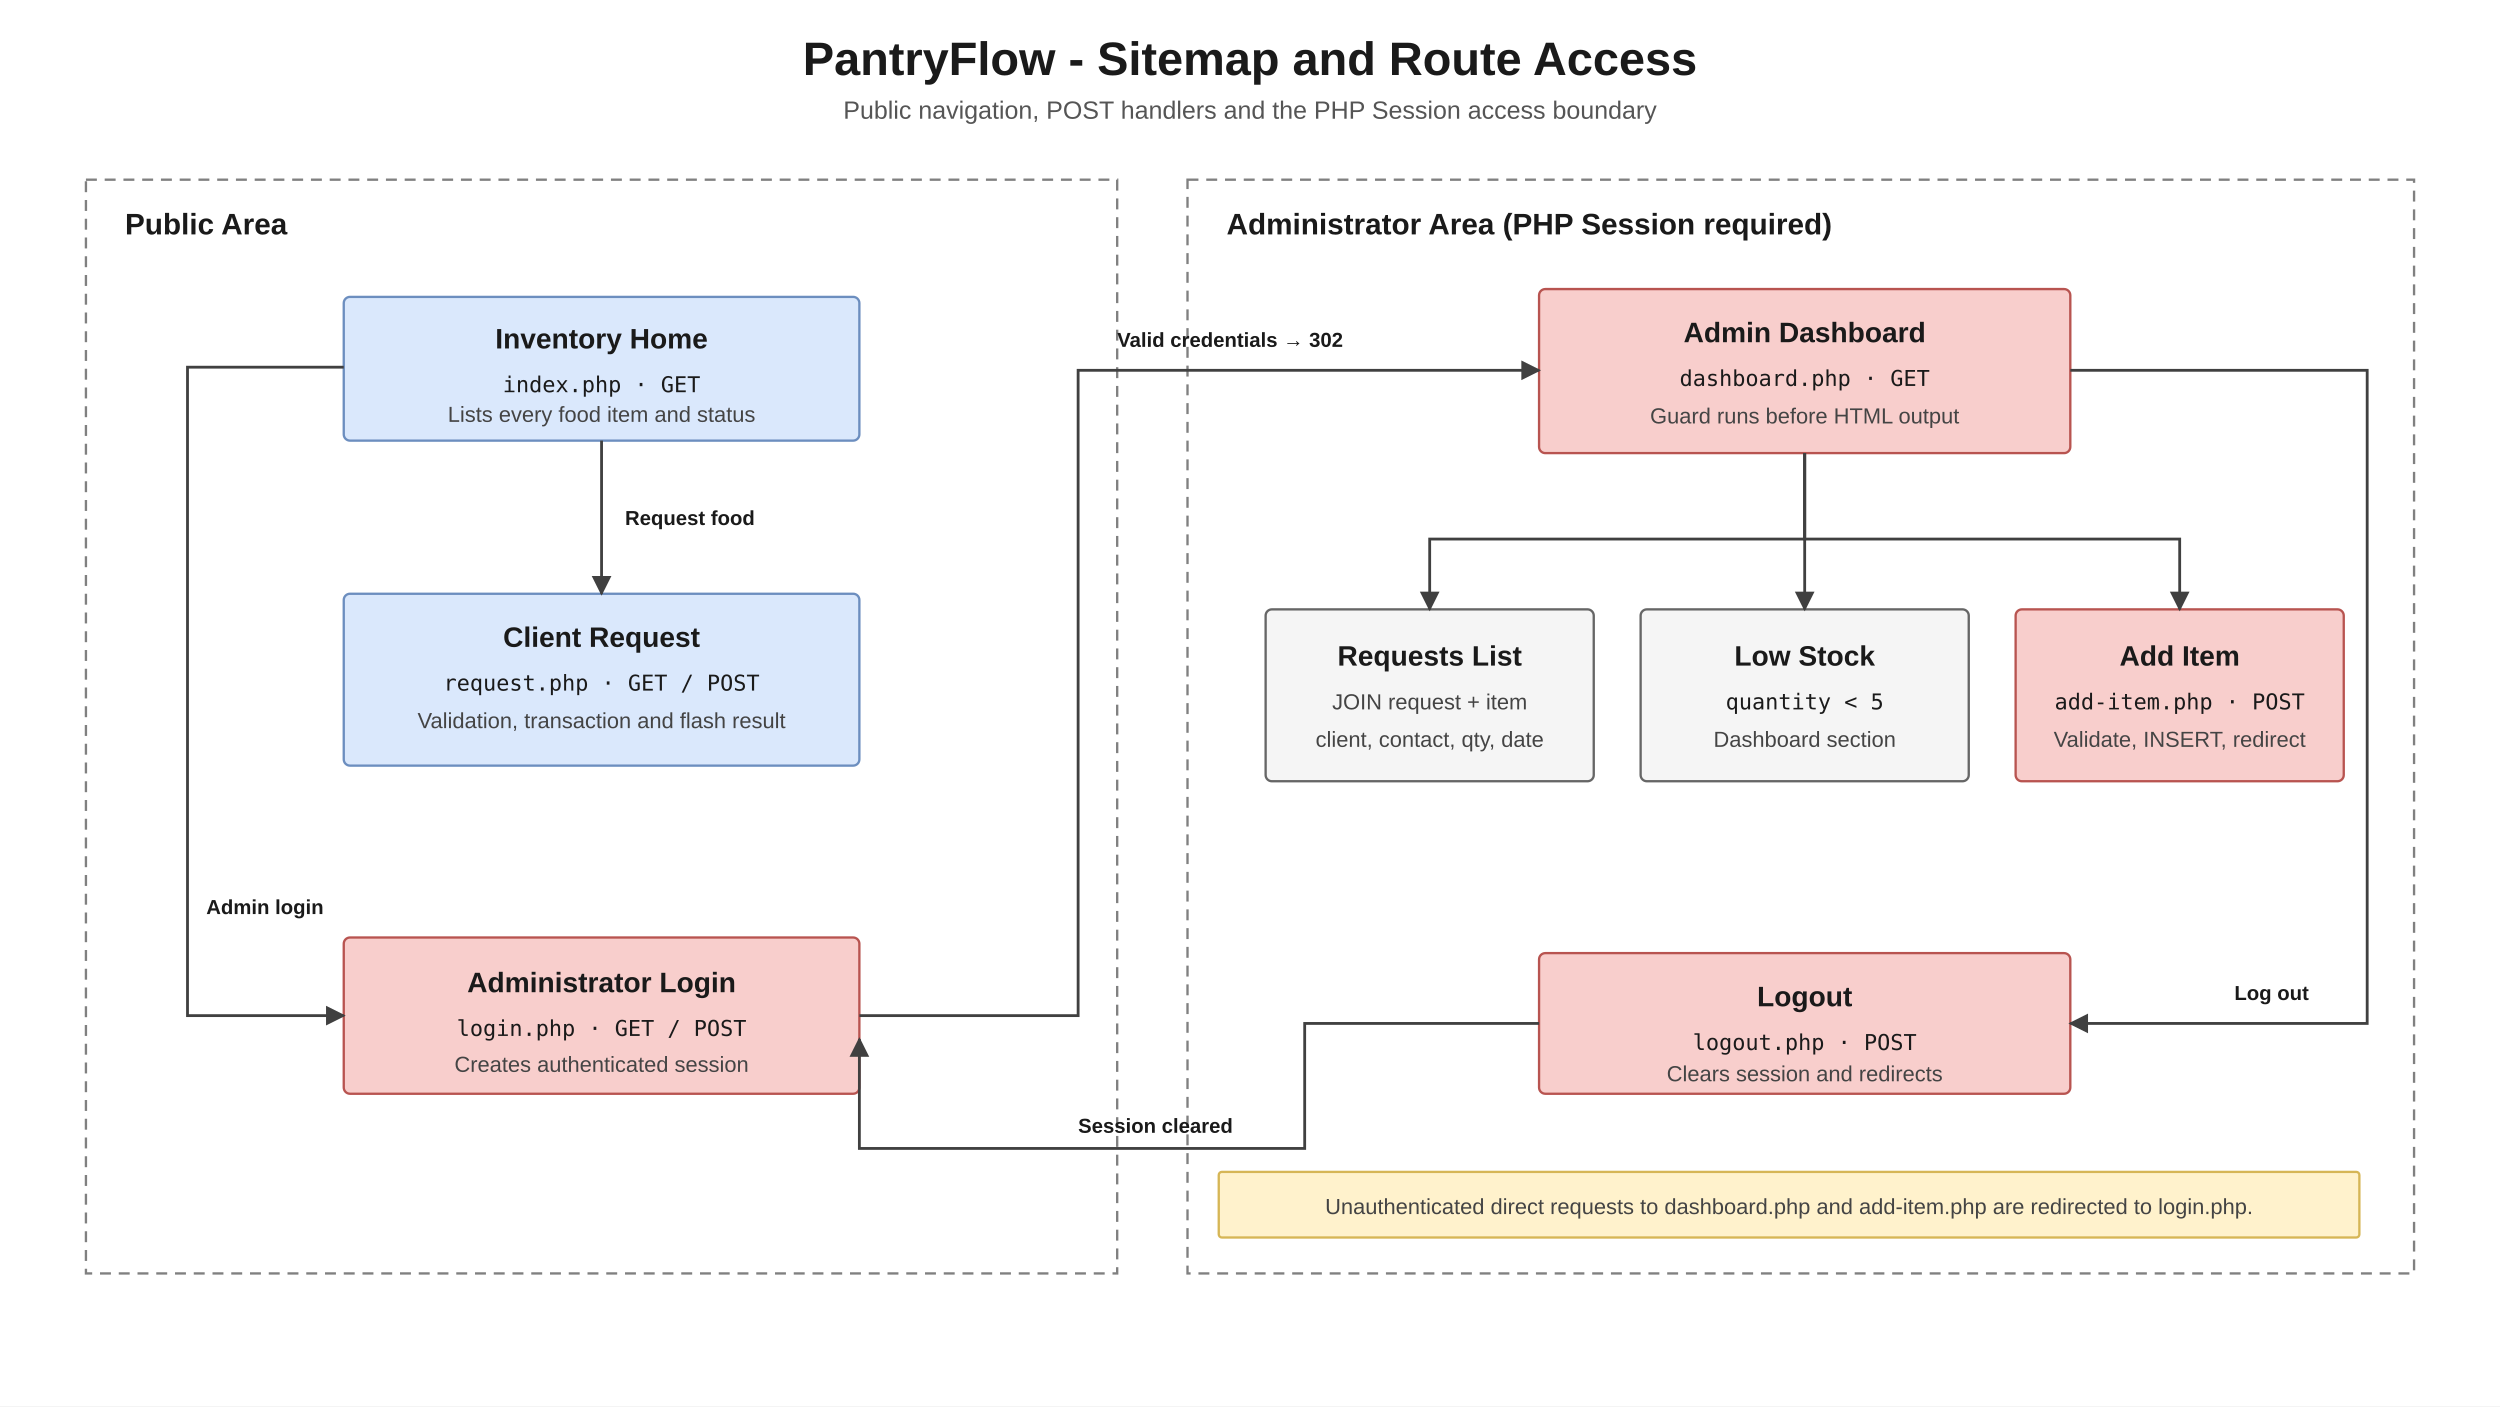
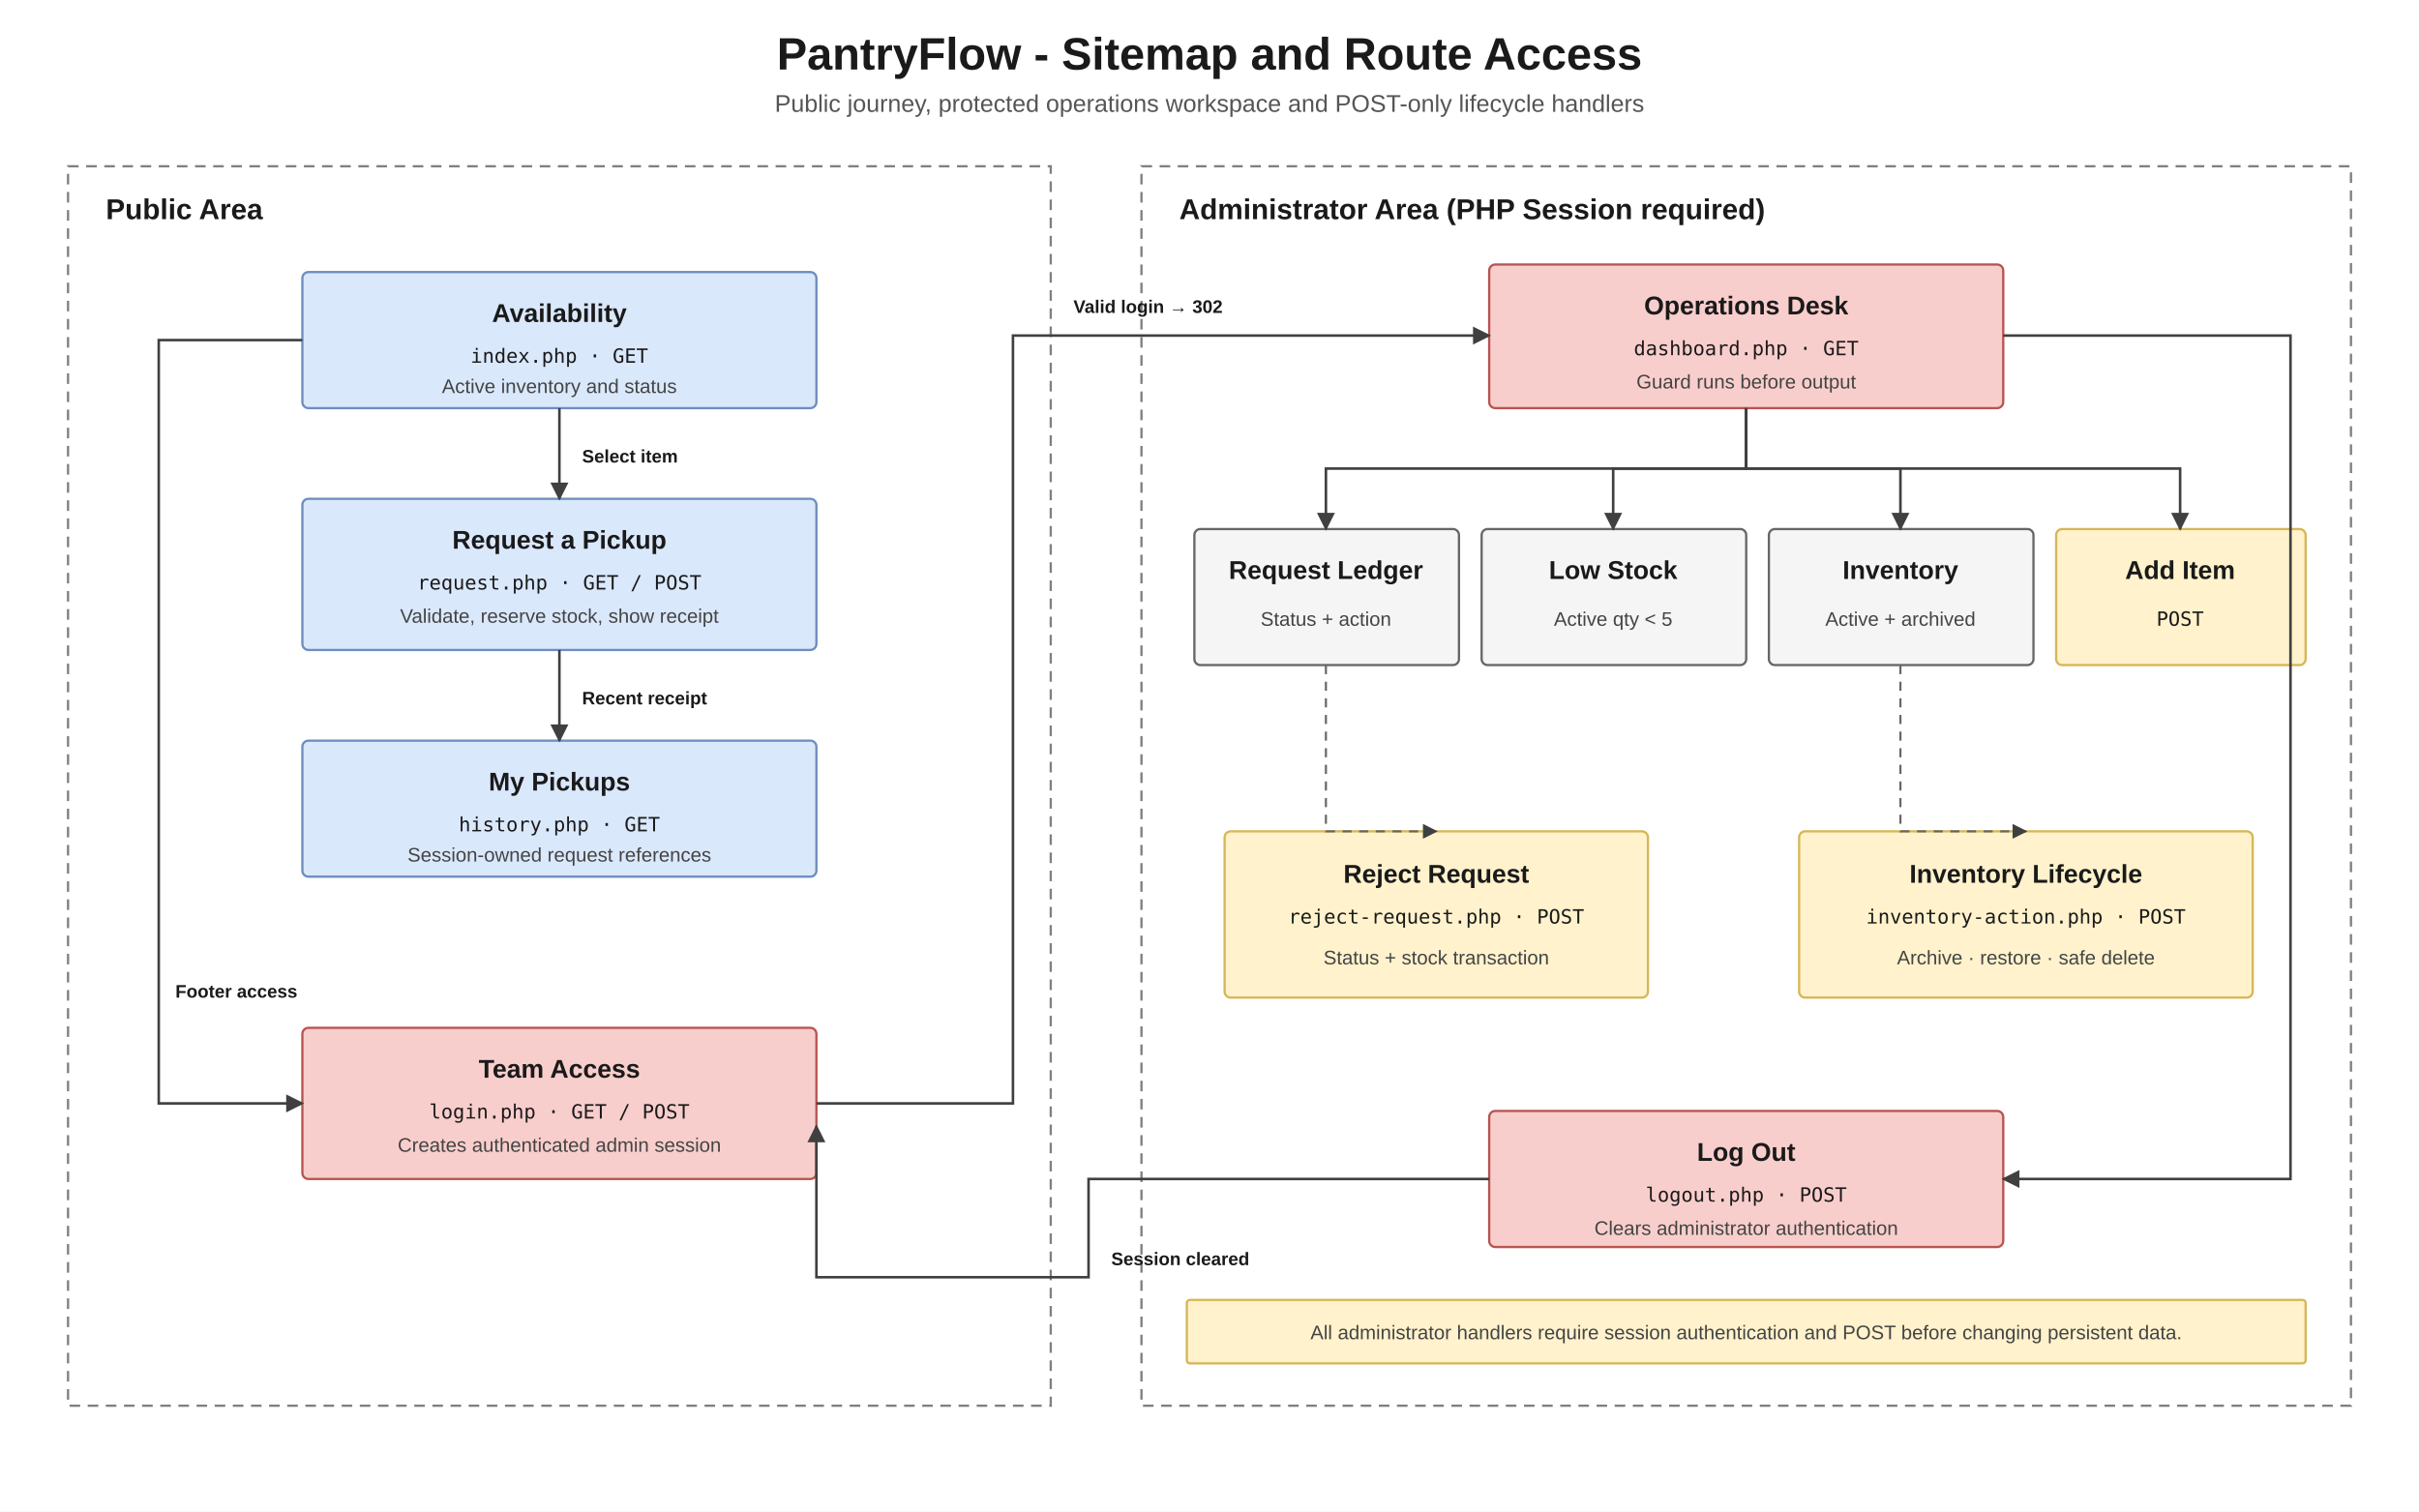
- <svg xmlns="http://www.w3.org/2000/svg" width="1600" height="900" viewBox="0 0 1600 900" role="img" aria-labelledby="title desc">
+ <svg xmlns="http://www.w3.org/2000/svg" width="1600" height="1000" viewBox="0 0 1600 1000" role="img" aria-labelledby="title desc">
  <defs>
    <marker id="arrow" viewBox="0 0 10 10" refX="9" refY="5" markerWidth="7" markerHeight="7" orient="auto">
      <path d="M0 0 L10 5 L0 10 Z" fill="#404040" />
    </marker>
    <style>
      text { font-family: Arial, Helvetica, sans-serif; fill: #1a1a1a; }
      .title { font-size: 30px; font-weight: 700; }
      .subtitle { font-size: 16px; fill: #555; }
      .group { fill: #fff; stroke: #808080; stroke-width: 1.5; stroke-dasharray: 7 5; }
      .group-title { font-size: 19px; font-weight: 700; }
      .public { fill: #dae8fc; stroke: #6c8ebf; stroke-width: 1.5; }
      .admin { fill: #f8cecc; stroke: #b85450; stroke-width: 1.5; }
      .section { fill: #f5f5f5; stroke: #666; stroke-width: 1.5; }
-       .note { fill: #fff2cc; stroke: #d6b656; stroke-width: 1.5; }
-       .node { font-size: 18px; font-weight: 700; }
-       .code { font-family: Consolas, monospace; font-size: 14px; }
-       .body { font-size: 14px; fill: #444; }
-       .edge { fill: none; stroke: #404040; stroke-width: 1.8; marker-end: url(#arrow); }
-       .edge-dashed { fill: none; stroke: #666; stroke-width: 1.5; stroke-dasharray: 6 5; marker-end: url(#arrow); }
-       .label { font-size: 13px; font-weight: 700; }
+       .handler { fill: #fff2cc; stroke: #d6b656; stroke-width: 1.5; }
+       .node { font-size: 17px; font-weight: 700; }
+       .code { font-family: Consolas, monospace; font-size: 13px; }
+       .body { font-size: 13px; fill: #444; }
+       .edge { fill: none; stroke: #404040; stroke-width: 1.7; marker-end: url(#arrow); }
+       .edge-dashed { fill: none; stroke: #666; stroke-width: 1.4; stroke-dasharray: 6 5; marker-end: url(#arrow); }
+       .label { font-size: 12px; font-weight: 700; }
    </style>
  </defs>
-   <rect width="1600" height="900" fill="#fff" />
-   <text x="800" y="48" text-anchor="middle" class="title">PantryFlow - Sitemap and Route Access</text>
-   <text x="800" y="76" text-anchor="middle" class="subtitle">Public navigation, POST handlers and the PHP Session access boundary</text>
-   <rect x="55" y="115" width="660" height="700" class="group" />
-   <text x="80" y="150" class="group-title">Public Area</text>
-   <rect x="760" y="115" width="785" height="700" class="group" />
-   <text x="785" y="150" class="group-title">Administrator Area (PHP Session required)</text>
-   <rect x="220" y="190" width="330" height="92" rx="4" class="public" />
-   <text x="385" y="223" text-anchor="middle" class="node">Inventory Home</text>
-   <text x="385" y="251" text-anchor="middle" class="code">index.php · GET</text>
-   <text x="385" y="270" text-anchor="middle" class="body">Lists every food item and status</text>
-   <rect x="220" y="380" width="330" height="110" rx="4" class="public" />
-   <text x="385" y="414" text-anchor="middle" class="node">Client Request</text>
-   <text x="385" y="442" text-anchor="middle" class="code">request.php · GET / POST</text>
-   <text x="385" y="466" text-anchor="middle" class="body">Validation, transaction and flash result</text>
-   <rect x="220" y="600" width="330" height="100" rx="4" class="admin" />
-   <text x="385" y="635" text-anchor="middle" class="node">Administrator Login</text>
-   <text x="385" y="663" text-anchor="middle" class="code">login.php · GET / POST</text>
-   <text x="385" y="686" text-anchor="middle" class="body">Creates authenticated session</text>
-   <path d="M385 282 V380" class="edge" />
-   <text x="400" y="336" class="label">Request food</text>
-   <path d="M220 235 H120 V650 H220" class="edge" />
-   <text x="132" y="585" class="label">Admin login</text>
-   <rect x="985" y="185" width="340" height="105" rx="4" class="admin" />
-   <text x="1155" y="219" text-anchor="middle" class="node">Admin Dashboard</text>
-   <text x="1155" y="247" text-anchor="middle" class="code">dashboard.php · GET</text>
-   <text x="1155" y="271" text-anchor="middle" class="body">Guard runs before HTML output</text>
-   <rect x="810" y="390" width="210" height="110" rx="4" class="section" />
-   <text x="915" y="426" text-anchor="middle" class="node">Requests List</text>
-   <text x="915" y="454" text-anchor="middle" class="body">JOIN request + item</text>
-   <text x="915" y="478" text-anchor="middle" class="body">client, contact, qty, date</text>
-   <rect x="1050" y="390" width="210" height="110" rx="4" class="section" />
-   <text x="1155" y="426" text-anchor="middle" class="node">Low Stock</text>
-   <text x="1155" y="454" text-anchor="middle" class="code">quantity &lt; 5</text>
-   <text x="1155" y="478" text-anchor="middle" class="body">Dashboard section</text>
-   <rect x="1290" y="390" width="210" height="110" rx="4" class="admin" />
-   <text x="1395" y="426" text-anchor="middle" class="node">Add Item</text>
-   <text x="1395" y="454" text-anchor="middle" class="code">add-item.php · POST</text>
-   <text x="1395" y="478" text-anchor="middle" class="body">Validate, INSERT, redirect</text>
-   <rect x="985" y="610" width="340" height="90" rx="4" class="admin" />
-   <text x="1155" y="644" text-anchor="middle" class="node">Logout</text>
-   <text x="1155" y="672" text-anchor="middle" class="code">logout.php · POST</text>
-   <text x="1155" y="692" text-anchor="middle" class="body">Clears session and redirects</text>
-   <path d="M550 650 H690 V237 H985" class="edge" />
-   <text x="715" y="222" class="label">Valid credentials → 302</text>
-   <path d="M1155 290 V345 H915 V390" class="edge" />
-   <path d="M1155 290 V390" class="edge" />
-   <path d="M1155 290 V345 H1395 V390" class="edge" />
-   <path d="M1325 237 H1515 V655 H1325" class="edge" />
-   <text x="1430" y="640" class="label">Log out</text>
-   <path d="M985 655 H835 V735 H550 V665" class="edge" />
-   <text x="690" y="725" class="label">Session cleared</text>
-   <rect x="780" y="750" width="730" height="42" rx="2" class="note" />
-   <text x="1145" y="777" text-anchor="middle" class="body">Unauthenticated direct requests to dashboard.php and add-item.php are redirected to login.php.</text>
+   <rect width="1600" height="1000" fill="#fff" />
+   <text x="800" y="46" text-anchor="middle" class="title">PantryFlow - Sitemap and Route Access</text>
+   <text x="800" y="74" text-anchor="middle" class="subtitle">Public journey, protected operations workspace and POST-only lifecycle handlers</text>
+   <rect x="45" y="110" width="650" height="820" class="group" />
+   <text x="70" y="145" class="group-title">Public Area</text>
+   <rect x="755" y="110" width="800" height="820" class="group" />
+   <text x="780" y="145" class="group-title">Administrator Area (PHP Session required)</text>
+   <rect x="200" y="180" width="340" height="90" rx="4" class="public" />
+   <text x="370" y="213" text-anchor="middle" class="node">Availability</text>
+   <text x="370" y="240" text-anchor="middle" class="code">index.php · GET</text>
+   <text x="370" y="260" text-anchor="middle" class="body">Active inventory and status</text>
+   <rect x="200" y="330" width="340" height="100" rx="4" class="public" />
+   <text x="370" y="363" text-anchor="middle" class="node">Request a Pickup</text>
+   <text x="370" y="390" text-anchor="middle" class="code">request.php · GET / POST</text>
+   <text x="370" y="412" text-anchor="middle" class="body">Validate, reserve stock, show receipt</text>
+   <rect x="200" y="490" width="340" height="90" rx="4" class="public" />
+   <text x="370" y="523" text-anchor="middle" class="node">My Pickups</text>
+   <text x="370" y="550" text-anchor="middle" class="code">history.php · GET</text>
+   <text x="370" y="570" text-anchor="middle" class="body">Session-owned request references</text>
+   <rect x="200" y="680" width="340" height="100" rx="4" class="admin" />
+   <text x="370" y="713" text-anchor="middle" class="node">Team Access</text>
+   <text x="370" y="740" text-anchor="middle" class="code">login.php · GET / POST</text>
+   <text x="370" y="762" text-anchor="middle" class="body">Creates authenticated admin session</text>
+   <path d="M370 270 V330" class="edge" />
+   <text x="385" y="306" class="label">Select item</text>
+   <path d="M370 430 V490" class="edge" />
+   <text x="385" y="466" class="label">Recent receipt</text>
+   <path d="M200 225 H105 V730 H200" class="edge" />
+   <text x="116" y="660" class="label">Footer access</text>
+   <rect x="985" y="175" width="340" height="95" rx="4" class="admin" />
+   <text x="1155" y="208" text-anchor="middle" class="node">Operations Desk</text>
+   <text x="1155" y="235" text-anchor="middle" class="code">dashboard.php · GET</text>
+   <text x="1155" y="257" text-anchor="middle" class="body">Guard runs before output</text>
+   <rect x="790" y="350" width="175" height="90" rx="4" class="section" />
+   <text x="877" y="383" text-anchor="middle" class="node">Request Ledger</text>
+   <text x="877" y="414" text-anchor="middle" class="body">Status + action</text>
+   <rect x="980" y="350" width="175" height="90" rx="4" class="section" />
+   <text x="1067" y="383" text-anchor="middle" class="node">Low Stock</text>
+   <text x="1067" y="414" text-anchor="middle" class="body">Active qty &lt; 5</text>
+   <rect x="1170" y="350" width="175" height="90" rx="4" class="section" />
+   <text x="1257" y="383" text-anchor="middle" class="node">Inventory</text>
+   <text x="1257" y="414" text-anchor="middle" class="body">Active + archived</text>
+   <rect x="1360" y="350" width="165" height="90" rx="4" class="handler" />
+   <text x="1442" y="383" text-anchor="middle" class="node">Add Item</text>
+   <text x="1442" y="414" text-anchor="middle" class="code">POST</text>
+   <rect x="810" y="550" width="280" height="110" rx="4" class="handler" />
+   <text x="950" y="584" text-anchor="middle" class="node">Reject Request</text>
+   <text x="950" y="611" text-anchor="middle" class="code">reject-request.php · POST</text>
+   <text x="950" y="638" text-anchor="middle" class="body">Status + stock transaction</text>
+   <rect x="1190" y="550" width="300" height="110" rx="4" class="handler" />
+   <text x="1340" y="584" text-anchor="middle" class="node">Inventory Lifecycle</text>
+   <text x="1340" y="611" text-anchor="middle" class="code">inventory-action.php · POST</text>
+   <text x="1340" y="638" text-anchor="middle" class="body">Archive · restore · safe delete</text>
+   <rect x="985" y="735" width="340" height="90" rx="4" class="admin" />
+   <text x="1155" y="768" text-anchor="middle" class="node">Log Out</text>
+   <text x="1155" y="795" text-anchor="middle" class="code">logout.php · POST</text>
+   <text x="1155" y="817" text-anchor="middle" class="body">Clears administrator authentication</text>
+   <path d="M540 730 H670 V222 H985" class="edge" />
+   <text x="710" y="207" class="label">Valid login → 302</text>
+   <path d="M1155 270 V310 H877 V350" class="edge" />
+   <path d="M1155 270 V310 H1067 V350" class="edge" />
+   <path d="M1155 270 V310 H1257 V350" class="edge" />
+   <path d="M1155 270 V310 H1442 V350" class="edge" />
+   <path d="M877 440 V550 H950" class="edge-dashed" />
+   <path d="M1257 440 V550 H1340" class="edge-dashed" />
+   <path d="M1325 222 H1515 V780 H1325" class="edge" />
+   <path d="M985 780 H720 V845 H540 V745" class="edge" />
+   <text x="735" y="837" class="label">Session cleared</text>
+   <rect x="785" y="860" width="740" height="42" rx="2" class="handler" />
+   <text x="1155" y="886" text-anchor="middle" class="body">All administrator handlers require session authentication and POST before changing persistent data.</text>
</svg>
